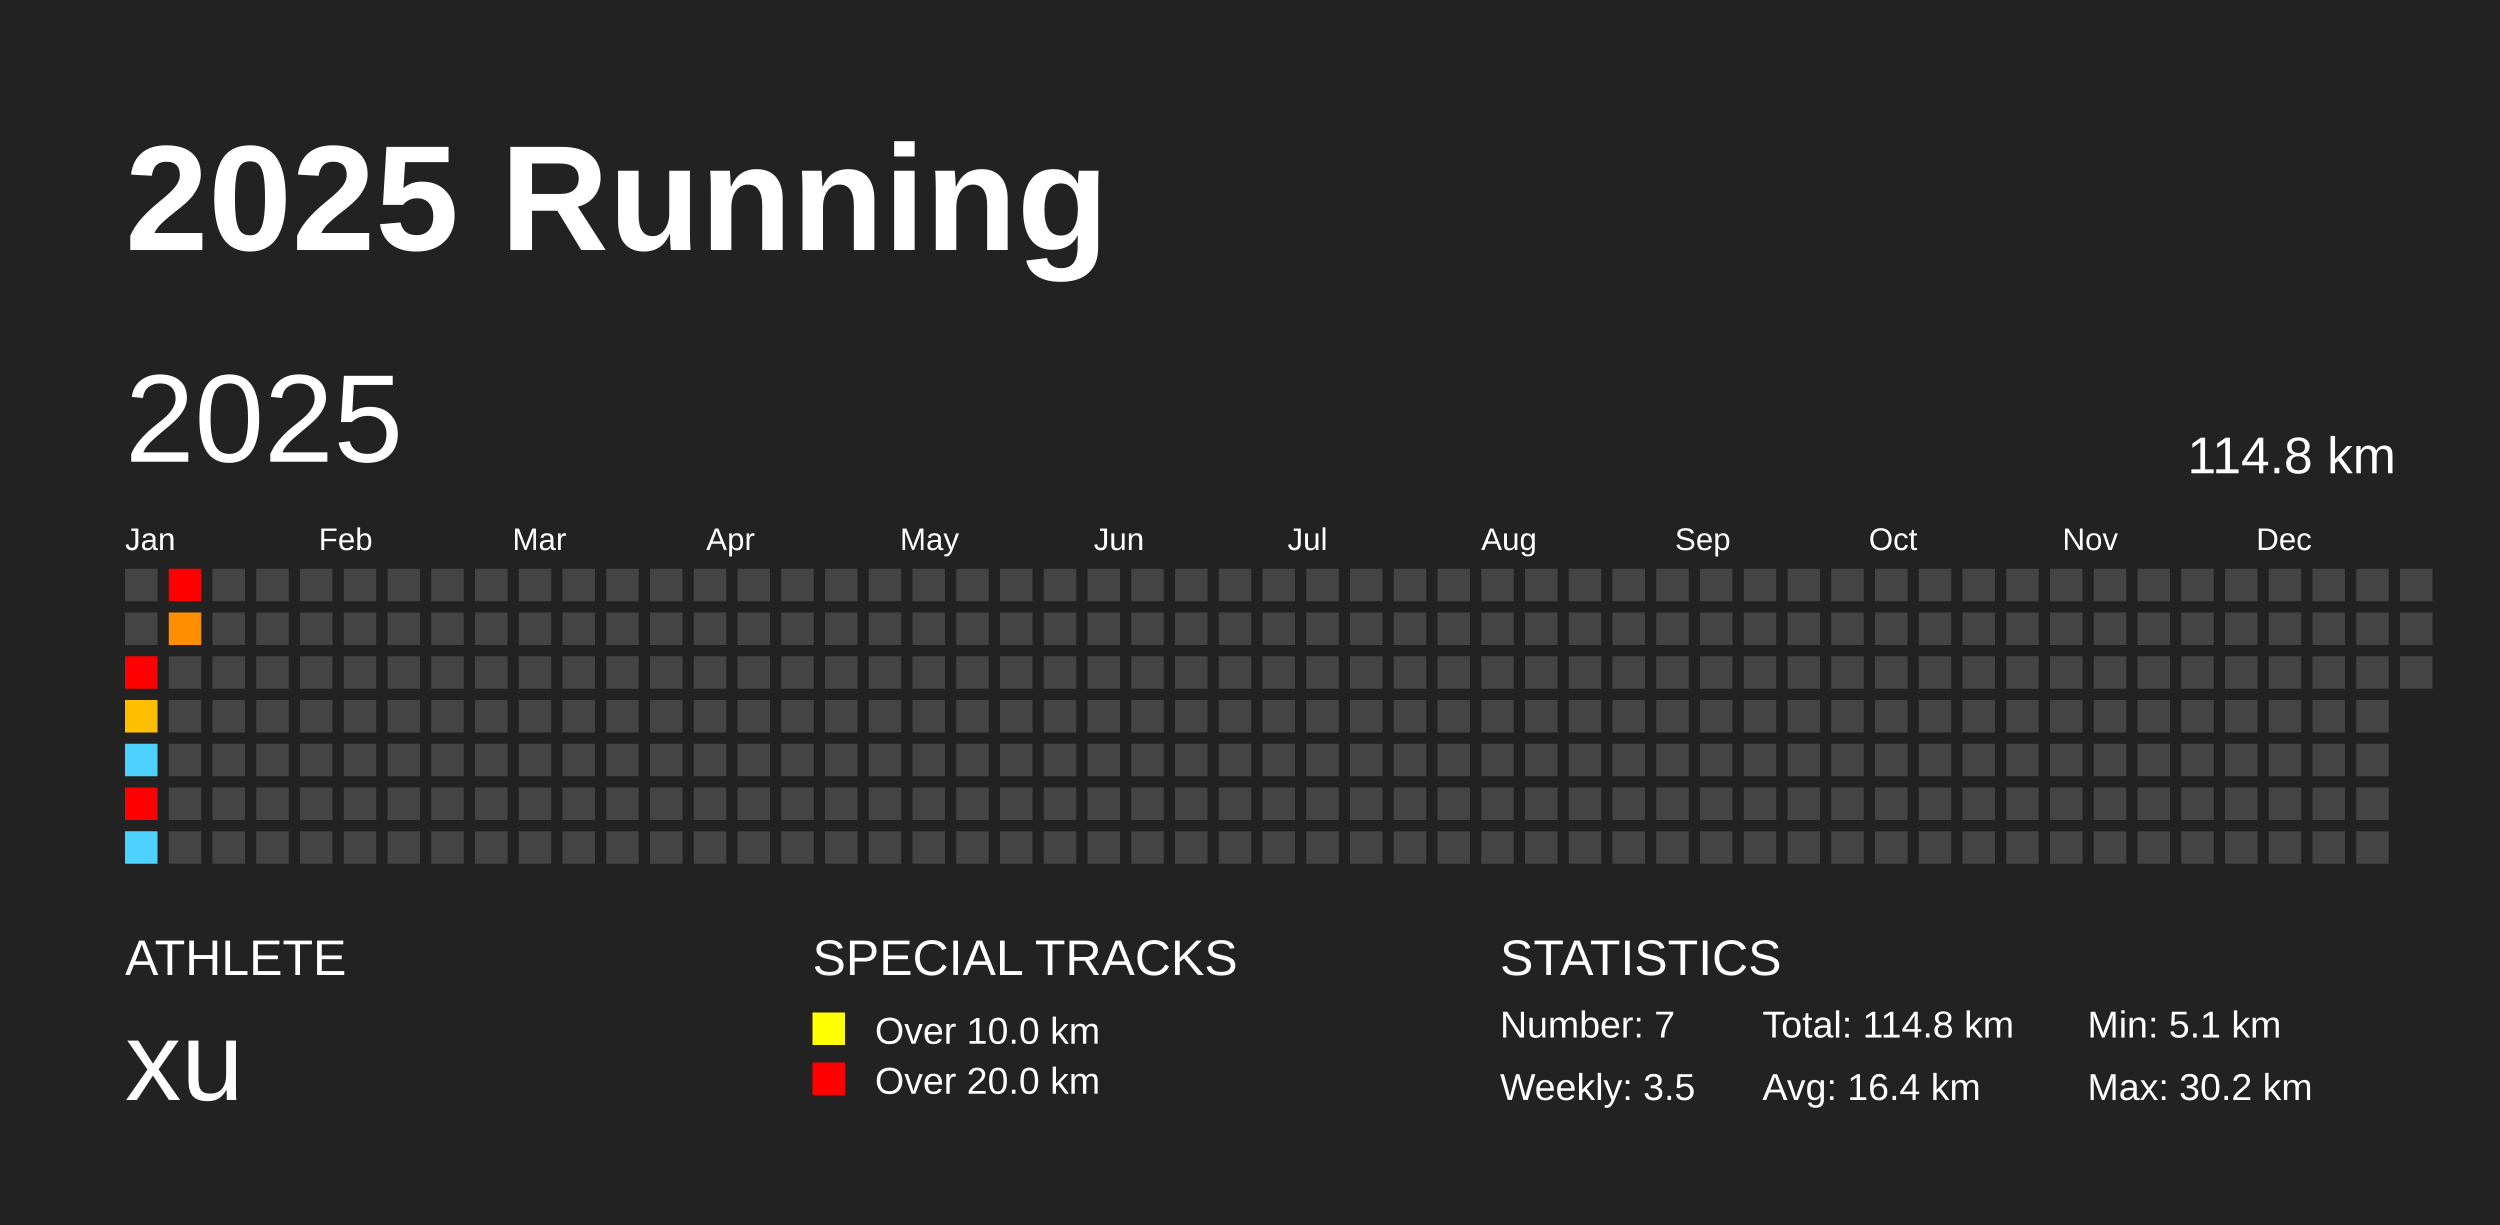
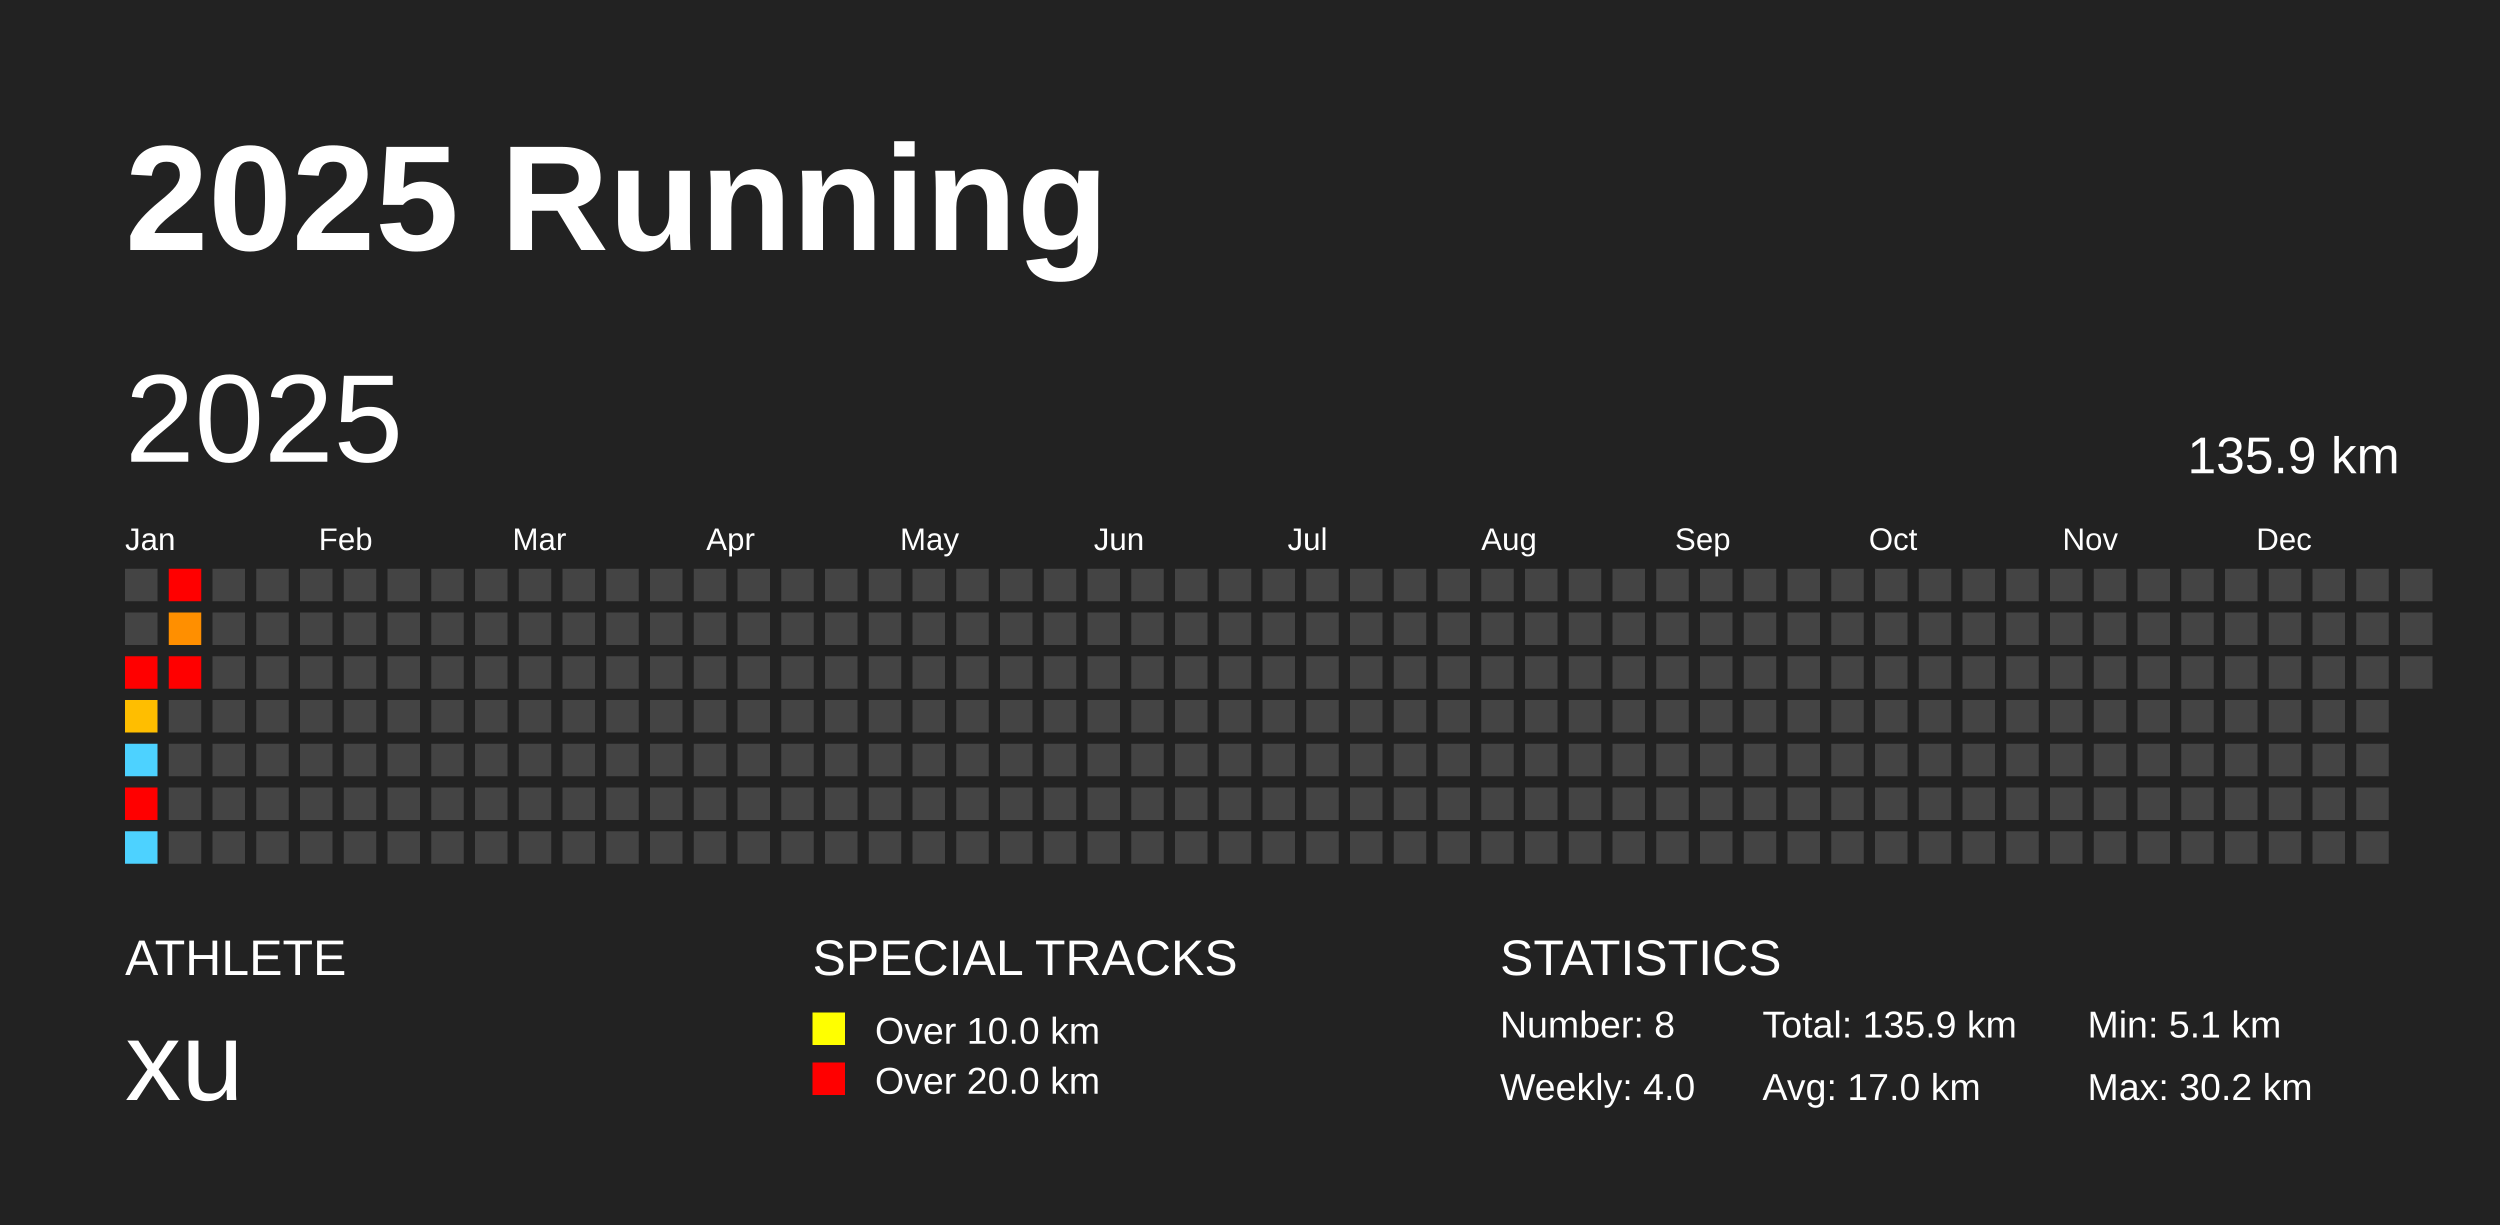
<svg xmlns="http://www.w3.org/2000/svg" baseProfile="full" height="98mm" version="1.1" viewBox="0,0,200,98" width="200mm">
  <defs />
  <rect fill="#222222" height="98" width="200" x="0" y="0" />
  <text fill="#FFFFFF" style="font-size:12px; font-family:Arial; font-weight:bold;" x="10" y="20">2025 Running</text>
  <text fill="#FFFFFF" style="font-size:4px; font-family:Arial" x="10" y="78">ATHLETE</text>
  <text fill="#FFFFFF" style="font-size:9px; font-family:Arial" x="10" y="88">xu</text>
  <text fill="#FFFFFF" style="font-size:4px; font-family:Arial" x="65" y="78">SPECIAL TRACKS</text>
  <rect fill="yellow" height="2.6" width="2.6" x="65" y="81" />
  <text fill="#FFFFFF" style="font-size:3px; font-family:Arial" x="70" y="83.5">Over 10.0 km</text>
  <rect fill="red" height="2.6" width="2.6" x="65" y="85" />
  <text fill="#FFFFFF" style="font-size:3px; font-family:Arial" x="70" y="87.5">Over 20.0 km</text>
  <text fill="#FFFFFF" style="font-size:4px; font-family:Arial" x="120" y="78">STATISTICS</text>
-   <text fill="#FFFFFF" style="font-size:3px; font-family:Arial" x="120" y="83">Number: 7</text>
-   <text fill="#FFFFFF" style="font-size:3px; font-family:Arial" x="120" y="88">Weekly: 3.5</text>
-   <text fill="#FFFFFF" style="font-size:3px; font-family:Arial" x="141" y="83">Total: 114.8 km</text>
-   <text fill="#FFFFFF" style="font-size:3px; font-family:Arial" x="141" y="88">Avg: 16.4 km</text>
+   <text fill="#FFFFFF" style="font-size:3px; font-family:Arial" x="120" y="83">Number: 8</text>
+   <text fill="#FFFFFF" style="font-size:3px; font-family:Arial" x="120" y="88">Weekly: 4.0</text>
+   <text fill="#FFFFFF" style="font-size:3px; font-family:Arial" x="141" y="83">Total: 135.9 km</text>
+   <text fill="#FFFFFF" style="font-size:3px; font-family:Arial" x="141" y="88">Avg: 17.0 km</text>
  <text fill="#FFFFFF" style="font-size:3px; font-family:Arial" x="167" y="83">Min: 5.1 km</text>
  <text fill="#FFFFFF" style="font-size:3px; font-family:Arial" x="167" y="88">Max: 30.2 km</text>
  <text dominant-baseline="hanging" fill="#FFFFFF" style="font-size:10.0px; font-family:Arial;" x="10" y="30">2025</text>
-   <text dominant-baseline="hanging" fill="#FFFFFF" style="font-size:4.125px; font-family:Arial;" x="175" y="35">114.8 km</text>
+   <text dominant-baseline="hanging" fill="#FFFFFF" style="font-size:4.125px; font-family:Arial;" x="175" y="35">135.9 km</text>
  <text fill="#FFFFFF" style="font-size:2.5px; font-family:Arial" x="10.0" y="44">Jan</text>
  <text fill="#FFFFFF" style="font-size:2.5px; font-family:Arial" x="25.5" y="44">Feb</text>
  <text fill="#FFFFFF" style="font-size:2.5px; font-family:Arial" x="41.0" y="44">Mar</text>
  <text fill="#FFFFFF" style="font-size:2.5px; font-family:Arial" x="56.5" y="44">Apr</text>
  <text fill="#FFFFFF" style="font-size:2.5px; font-family:Arial" x="72.0" y="44">May</text>
  <text fill="#FFFFFF" style="font-size:2.5px; font-family:Arial" x="87.5" y="44">Jun</text>
  <text fill="#FFFFFF" style="font-size:2.5px; font-family:Arial" x="103.0" y="44">Jul</text>
  <text fill="#FFFFFF" style="font-size:2.5px; font-family:Arial" x="118.5" y="44">Aug</text>
  <text fill="#FFFFFF" style="font-size:2.5px; font-family:Arial" x="134.0" y="44">Sep</text>
  <text fill="#FFFFFF" style="font-size:2.5px; font-family:Arial" x="149.5" y="44">Oct</text>
  <text fill="#FFFFFF" style="font-size:2.5px; font-family:Arial" x="165.0" y="44">Nov</text>
  <text fill="#FFFFFF" style="font-size:2.5px; font-family:Arial" x="180.5" y="44">Dec</text>
  <rect fill="#444444" height="2.6" width="2.6" x="10.0" y="45.5" />
  <rect fill="#444444" height="2.6" width="2.6" x="10.0" y="49.0" />
  <rect fill="red" height="2.6" width="2.6" x="10.0" y="52.5" />
  <rect fill="#ffbe00" height="2.6" width="2.6" x="10.0" y="56.0" />
  <rect fill="#4dd2ff" height="2.6" width="2.6" x="10.0" y="59.5" />
  <rect fill="red" height="2.6" width="2.6" x="10.0" y="63.0" />
  <rect fill="#4dd2ff" height="2.6" width="2.6" x="10.0" y="66.5" />
  <rect fill="red" height="2.6" width="2.6" x="13.5" y="45.5" />
  <rect fill="#ff8f00" height="2.6" width="2.6" x="13.5" y="49.0" />
-   <rect fill="#444444" height="2.6" width="2.6" x="13.5" y="52.5" />
+   <rect fill="red" height="2.6" width="2.6" x="13.5" y="52.5" />
  <rect fill="#444444" height="2.6" width="2.6" x="13.5" y="56.0" />
  <rect fill="#444444" height="2.6" width="2.6" x="13.5" y="59.5" />
  <rect fill="#444444" height="2.6" width="2.6" x="13.5" y="63.0" />
  <rect fill="#444444" height="2.6" width="2.6" x="13.5" y="66.5" />
  <rect fill="#444444" height="2.6" width="2.6" x="17.0" y="45.5" />
  <rect fill="#444444" height="2.6" width="2.6" x="17.0" y="49.0" />
  <rect fill="#444444" height="2.6" width="2.6" x="17.0" y="52.5" />
  <rect fill="#444444" height="2.6" width="2.6" x="17.0" y="56.0" />
  <rect fill="#444444" height="2.6" width="2.6" x="17.0" y="59.5" />
  <rect fill="#444444" height="2.6" width="2.6" x="17.0" y="63.0" />
  <rect fill="#444444" height="2.6" width="2.6" x="17.0" y="66.5" />
  <rect fill="#444444" height="2.6" width="2.6" x="20.5" y="45.5" />
  <rect fill="#444444" height="2.6" width="2.6" x="20.5" y="49.0" />
  <rect fill="#444444" height="2.6" width="2.6" x="20.5" y="52.5" />
  <rect fill="#444444" height="2.6" width="2.6" x="20.5" y="56.0" />
  <rect fill="#444444" height="2.6" width="2.6" x="20.5" y="59.5" />
  <rect fill="#444444" height="2.6" width="2.6" x="20.5" y="63.0" />
  <rect fill="#444444" height="2.6" width="2.6" x="20.5" y="66.5" />
  <rect fill="#444444" height="2.6" width="2.6" x="24.0" y="45.5" />
  <rect fill="#444444" height="2.6" width="2.6" x="24.0" y="49.0" />
  <rect fill="#444444" height="2.6" width="2.6" x="24.0" y="52.5" />
  <rect fill="#444444" height="2.6" width="2.6" x="24.0" y="56.0" />
  <rect fill="#444444" height="2.6" width="2.6" x="24.0" y="59.5" />
  <rect fill="#444444" height="2.6" width="2.6" x="24.0" y="63.0" />
  <rect fill="#444444" height="2.6" width="2.6" x="24.0" y="66.5" />
  <rect fill="#444444" height="2.6" width="2.6" x="27.5" y="45.5" />
  <rect fill="#444444" height="2.6" width="2.6" x="27.5" y="49.0" />
  <rect fill="#444444" height="2.6" width="2.6" x="27.5" y="52.5" />
  <rect fill="#444444" height="2.6" width="2.6" x="27.5" y="56.0" />
  <rect fill="#444444" height="2.6" width="2.6" x="27.5" y="59.5" />
  <rect fill="#444444" height="2.6" width="2.6" x="27.5" y="63.0" />
  <rect fill="#444444" height="2.6" width="2.6" x="27.5" y="66.5" />
  <rect fill="#444444" height="2.6" width="2.6" x="31.0" y="45.5" />
  <rect fill="#444444" height="2.6" width="2.6" x="31.0" y="49.0" />
  <rect fill="#444444" height="2.6" width="2.6" x="31.0" y="52.5" />
  <rect fill="#444444" height="2.6" width="2.6" x="31.0" y="56.0" />
  <rect fill="#444444" height="2.6" width="2.6" x="31.0" y="59.5" />
  <rect fill="#444444" height="2.6" width="2.6" x="31.0" y="63.0" />
  <rect fill="#444444" height="2.6" width="2.6" x="31.0" y="66.5" />
  <rect fill="#444444" height="2.6" width="2.6" x="34.5" y="45.5" />
  <rect fill="#444444" height="2.6" width="2.6" x="34.5" y="49.0" />
  <rect fill="#444444" height="2.6" width="2.6" x="34.5" y="52.5" />
  <rect fill="#444444" height="2.6" width="2.6" x="34.5" y="56.0" />
  <rect fill="#444444" height="2.6" width="2.6" x="34.5" y="59.5" />
  <rect fill="#444444" height="2.6" width="2.6" x="34.5" y="63.0" />
  <rect fill="#444444" height="2.6" width="2.6" x="34.5" y="66.5" />
  <rect fill="#444444" height="2.6" width="2.6" x="38.0" y="45.5" />
  <rect fill="#444444" height="2.6" width="2.6" x="38.0" y="49.0" />
  <rect fill="#444444" height="2.6" width="2.6" x="38.0" y="52.5" />
  <rect fill="#444444" height="2.6" width="2.6" x="38.0" y="56.0" />
  <rect fill="#444444" height="2.6" width="2.6" x="38.0" y="59.5" />
  <rect fill="#444444" height="2.6" width="2.6" x="38.0" y="63.0" />
  <rect fill="#444444" height="2.6" width="2.6" x="38.0" y="66.5" />
  <rect fill="#444444" height="2.6" width="2.6" x="41.5" y="45.5" />
  <rect fill="#444444" height="2.6" width="2.6" x="41.5" y="49.0" />
  <rect fill="#444444" height="2.6" width="2.6" x="41.5" y="52.5" />
  <rect fill="#444444" height="2.6" width="2.6" x="41.5" y="56.0" />
  <rect fill="#444444" height="2.6" width="2.6" x="41.5" y="59.5" />
  <rect fill="#444444" height="2.6" width="2.6" x="41.5" y="63.0" />
  <rect fill="#444444" height="2.6" width="2.6" x="41.5" y="66.5" />
  <rect fill="#444444" height="2.6" width="2.6" x="45.0" y="45.5" />
  <rect fill="#444444" height="2.6" width="2.6" x="45.0" y="49.0" />
  <rect fill="#444444" height="2.6" width="2.6" x="45.0" y="52.5" />
  <rect fill="#444444" height="2.6" width="2.6" x="45.0" y="56.0" />
  <rect fill="#444444" height="2.6" width="2.6" x="45.0" y="59.5" />
  <rect fill="#444444" height="2.6" width="2.6" x="45.0" y="63.0" />
  <rect fill="#444444" height="2.6" width="2.6" x="45.0" y="66.5" />
  <rect fill="#444444" height="2.6" width="2.6" x="48.5" y="45.5" />
  <rect fill="#444444" height="2.6" width="2.6" x="48.5" y="49.0" />
  <rect fill="#444444" height="2.6" width="2.6" x="48.5" y="52.5" />
  <rect fill="#444444" height="2.6" width="2.6" x="48.5" y="56.0" />
  <rect fill="#444444" height="2.6" width="2.6" x="48.5" y="59.5" />
  <rect fill="#444444" height="2.6" width="2.6" x="48.5" y="63.0" />
  <rect fill="#444444" height="2.6" width="2.6" x="48.5" y="66.5" />
  <rect fill="#444444" height="2.6" width="2.6" x="52.0" y="45.5" />
  <rect fill="#444444" height="2.6" width="2.6" x="52.0" y="49.0" />
  <rect fill="#444444" height="2.6" width="2.6" x="52.0" y="52.5" />
  <rect fill="#444444" height="2.6" width="2.6" x="52.0" y="56.0" />
  <rect fill="#444444" height="2.6" width="2.6" x="52.0" y="59.5" />
  <rect fill="#444444" height="2.6" width="2.6" x="52.0" y="63.0" />
  <rect fill="#444444" height="2.6" width="2.6" x="52.0" y="66.5" />
  <rect fill="#444444" height="2.6" width="2.6" x="55.5" y="45.5" />
  <rect fill="#444444" height="2.6" width="2.6" x="55.5" y="49.0" />
  <rect fill="#444444" height="2.6" width="2.6" x="55.5" y="52.5" />
  <rect fill="#444444" height="2.6" width="2.6" x="55.5" y="56.0" />
  <rect fill="#444444" height="2.6" width="2.6" x="55.5" y="59.5" />
  <rect fill="#444444" height="2.6" width="2.6" x="55.5" y="63.0" />
  <rect fill="#444444" height="2.6" width="2.6" x="55.5" y="66.5" />
  <rect fill="#444444" height="2.6" width="2.6" x="59.0" y="45.5" />
  <rect fill="#444444" height="2.6" width="2.6" x="59.0" y="49.0" />
  <rect fill="#444444" height="2.6" width="2.6" x="59.0" y="52.5" />
  <rect fill="#444444" height="2.6" width="2.6" x="59.0" y="56.0" />
  <rect fill="#444444" height="2.6" width="2.6" x="59.0" y="59.5" />
  <rect fill="#444444" height="2.6" width="2.6" x="59.0" y="63.0" />
  <rect fill="#444444" height="2.6" width="2.6" x="59.0" y="66.5" />
  <rect fill="#444444" height="2.6" width="2.6" x="62.5" y="45.5" />
  <rect fill="#444444" height="2.6" width="2.6" x="62.5" y="49.0" />
  <rect fill="#444444" height="2.6" width="2.6" x="62.5" y="52.5" />
  <rect fill="#444444" height="2.6" width="2.6" x="62.5" y="56.0" />
  <rect fill="#444444" height="2.6" width="2.6" x="62.5" y="59.5" />
  <rect fill="#444444" height="2.6" width="2.6" x="62.5" y="63.0" />
  <rect fill="#444444" height="2.6" width="2.6" x="62.5" y="66.5" />
  <rect fill="#444444" height="2.6" width="2.6" x="66.0" y="45.5" />
  <rect fill="#444444" height="2.6" width="2.6" x="66.0" y="49.0" />
  <rect fill="#444444" height="2.6" width="2.6" x="66.0" y="52.5" />
  <rect fill="#444444" height="2.6" width="2.6" x="66.0" y="56.0" />
  <rect fill="#444444" height="2.6" width="2.6" x="66.0" y="59.5" />
  <rect fill="#444444" height="2.6" width="2.6" x="66.0" y="63.0" />
  <rect fill="#444444" height="2.6" width="2.6" x="66.0" y="66.5" />
  <rect fill="#444444" height="2.6" width="2.6" x="69.5" y="45.5" />
  <rect fill="#444444" height="2.6" width="2.6" x="69.5" y="49.0" />
  <rect fill="#444444" height="2.6" width="2.6" x="69.5" y="52.5" />
  <rect fill="#444444" height="2.6" width="2.6" x="69.5" y="56.0" />
  <rect fill="#444444" height="2.6" width="2.6" x="69.5" y="59.5" />
  <rect fill="#444444" height="2.6" width="2.6" x="69.5" y="63.0" />
  <rect fill="#444444" height="2.6" width="2.6" x="69.5" y="66.5" />
  <rect fill="#444444" height="2.6" width="2.6" x="73.0" y="45.5" />
  <rect fill="#444444" height="2.6" width="2.6" x="73.0" y="49.0" />
  <rect fill="#444444" height="2.6" width="2.6" x="73.0" y="52.5" />
  <rect fill="#444444" height="2.6" width="2.6" x="73.0" y="56.0" />
  <rect fill="#444444" height="2.6" width="2.6" x="73.0" y="59.5" />
  <rect fill="#444444" height="2.6" width="2.6" x="73.0" y="63.0" />
  <rect fill="#444444" height="2.6" width="2.6" x="73.0" y="66.5" />
  <rect fill="#444444" height="2.6" width="2.6" x="76.5" y="45.5" />
  <rect fill="#444444" height="2.6" width="2.6" x="76.5" y="49.0" />
  <rect fill="#444444" height="2.6" width="2.6" x="76.5" y="52.5" />
  <rect fill="#444444" height="2.6" width="2.6" x="76.5" y="56.0" />
  <rect fill="#444444" height="2.6" width="2.6" x="76.5" y="59.5" />
  <rect fill="#444444" height="2.6" width="2.6" x="76.5" y="63.0" />
  <rect fill="#444444" height="2.6" width="2.6" x="76.5" y="66.5" />
  <rect fill="#444444" height="2.6" width="2.6" x="80.0" y="45.5" />
  <rect fill="#444444" height="2.6" width="2.6" x="80.0" y="49.0" />
  <rect fill="#444444" height="2.6" width="2.6" x="80.0" y="52.5" />
  <rect fill="#444444" height="2.6" width="2.6" x="80.0" y="56.0" />
  <rect fill="#444444" height="2.6" width="2.6" x="80.0" y="59.5" />
  <rect fill="#444444" height="2.6" width="2.6" x="80.0" y="63.0" />
  <rect fill="#444444" height="2.6" width="2.6" x="80.0" y="66.5" />
  <rect fill="#444444" height="2.6" width="2.6" x="83.5" y="45.5" />
  <rect fill="#444444" height="2.6" width="2.6" x="83.5" y="49.0" />
  <rect fill="#444444" height="2.6" width="2.6" x="83.5" y="52.5" />
  <rect fill="#444444" height="2.6" width="2.6" x="83.5" y="56.0" />
  <rect fill="#444444" height="2.6" width="2.6" x="83.5" y="59.5" />
  <rect fill="#444444" height="2.6" width="2.6" x="83.5" y="63.0" />
  <rect fill="#444444" height="2.6" width="2.6" x="83.5" y="66.5" />
  <rect fill="#444444" height="2.6" width="2.6" x="87.0" y="45.5" />
  <rect fill="#444444" height="2.6" width="2.6" x="87.0" y="49.0" />
  <rect fill="#444444" height="2.6" width="2.6" x="87.0" y="52.5" />
  <rect fill="#444444" height="2.6" width="2.6" x="87.0" y="56.0" />
  <rect fill="#444444" height="2.6" width="2.6" x="87.0" y="59.5" />
  <rect fill="#444444" height="2.6" width="2.6" x="87.0" y="63.0" />
  <rect fill="#444444" height="2.6" width="2.6" x="87.0" y="66.5" />
  <rect fill="#444444" height="2.6" width="2.6" x="90.5" y="45.5" />
  <rect fill="#444444" height="2.6" width="2.6" x="90.5" y="49.0" />
  <rect fill="#444444" height="2.6" width="2.6" x="90.5" y="52.5" />
  <rect fill="#444444" height="2.6" width="2.6" x="90.5" y="56.0" />
  <rect fill="#444444" height="2.6" width="2.6" x="90.5" y="59.5" />
  <rect fill="#444444" height="2.6" width="2.6" x="90.5" y="63.0" />
  <rect fill="#444444" height="2.6" width="2.6" x="90.5" y="66.5" />
  <rect fill="#444444" height="2.6" width="2.6" x="94.0" y="45.5" />
  <rect fill="#444444" height="2.6" width="2.6" x="94.0" y="49.0" />
  <rect fill="#444444" height="2.6" width="2.6" x="94.0" y="52.5" />
  <rect fill="#444444" height="2.6" width="2.6" x="94.0" y="56.0" />
  <rect fill="#444444" height="2.6" width="2.6" x="94.0" y="59.5" />
  <rect fill="#444444" height="2.6" width="2.6" x="94.0" y="63.0" />
  <rect fill="#444444" height="2.6" width="2.6" x="94.0" y="66.5" />
  <rect fill="#444444" height="2.6" width="2.6" x="97.5" y="45.5" />
  <rect fill="#444444" height="2.6" width="2.6" x="97.5" y="49.0" />
  <rect fill="#444444" height="2.6" width="2.6" x="97.5" y="52.5" />
  <rect fill="#444444" height="2.6" width="2.6" x="97.5" y="56.0" />
  <rect fill="#444444" height="2.6" width="2.6" x="97.5" y="59.5" />
  <rect fill="#444444" height="2.6" width="2.6" x="97.5" y="63.0" />
  <rect fill="#444444" height="2.6" width="2.6" x="97.5" y="66.5" />
  <rect fill="#444444" height="2.6" width="2.6" x="101.0" y="45.5" />
  <rect fill="#444444" height="2.6" width="2.6" x="101.0" y="49.0" />
  <rect fill="#444444" height="2.6" width="2.6" x="101.0" y="52.5" />
  <rect fill="#444444" height="2.6" width="2.6" x="101.0" y="56.0" />
  <rect fill="#444444" height="2.6" width="2.6" x="101.0" y="59.5" />
  <rect fill="#444444" height="2.6" width="2.6" x="101.0" y="63.0" />
  <rect fill="#444444" height="2.6" width="2.6" x="101.0" y="66.5" />
  <rect fill="#444444" height="2.6" width="2.6" x="104.5" y="45.5" />
  <rect fill="#444444" height="2.6" width="2.6" x="104.5" y="49.0" />
  <rect fill="#444444" height="2.6" width="2.6" x="104.5" y="52.5" />
  <rect fill="#444444" height="2.6" width="2.6" x="104.5" y="56.0" />
  <rect fill="#444444" height="2.6" width="2.6" x="104.5" y="59.5" />
  <rect fill="#444444" height="2.6" width="2.6" x="104.5" y="63.0" />
  <rect fill="#444444" height="2.6" width="2.6" x="104.5" y="66.5" />
  <rect fill="#444444" height="2.6" width="2.6" x="108.0" y="45.5" />
  <rect fill="#444444" height="2.6" width="2.6" x="108.0" y="49.0" />
  <rect fill="#444444" height="2.6" width="2.6" x="108.0" y="52.5" />
  <rect fill="#444444" height="2.6" width="2.6" x="108.0" y="56.0" />
  <rect fill="#444444" height="2.6" width="2.6" x="108.0" y="59.5" />
  <rect fill="#444444" height="2.6" width="2.6" x="108.0" y="63.0" />
  <rect fill="#444444" height="2.6" width="2.6" x="108.0" y="66.5" />
  <rect fill="#444444" height="2.6" width="2.6" x="111.5" y="45.5" />
  <rect fill="#444444" height="2.6" width="2.6" x="111.5" y="49.0" />
  <rect fill="#444444" height="2.6" width="2.6" x="111.5" y="52.5" />
  <rect fill="#444444" height="2.6" width="2.6" x="111.5" y="56.0" />
  <rect fill="#444444" height="2.6" width="2.6" x="111.5" y="59.5" />
  <rect fill="#444444" height="2.6" width="2.6" x="111.5" y="63.0" />
  <rect fill="#444444" height="2.6" width="2.6" x="111.5" y="66.5" />
  <rect fill="#444444" height="2.6" width="2.6" x="115.0" y="45.5" />
  <rect fill="#444444" height="2.6" width="2.6" x="115.0" y="49.0" />
  <rect fill="#444444" height="2.6" width="2.6" x="115.0" y="52.5" />
  <rect fill="#444444" height="2.6" width="2.6" x="115.0" y="56.0" />
  <rect fill="#444444" height="2.6" width="2.6" x="115.0" y="59.5" />
  <rect fill="#444444" height="2.6" width="2.6" x="115.0" y="63.0" />
  <rect fill="#444444" height="2.6" width="2.6" x="115.0" y="66.5" />
  <rect fill="#444444" height="2.6" width="2.6" x="118.5" y="45.5" />
  <rect fill="#444444" height="2.6" width="2.6" x="118.5" y="49.0" />
  <rect fill="#444444" height="2.6" width="2.6" x="118.5" y="52.5" />
  <rect fill="#444444" height="2.6" width="2.6" x="118.5" y="56.0" />
  <rect fill="#444444" height="2.6" width="2.6" x="118.5" y="59.5" />
  <rect fill="#444444" height="2.6" width="2.6" x="118.5" y="63.0" />
  <rect fill="#444444" height="2.6" width="2.6" x="118.5" y="66.5" />
  <rect fill="#444444" height="2.6" width="2.6" x="122.0" y="45.5" />
  <rect fill="#444444" height="2.6" width="2.6" x="122.0" y="49.0" />
  <rect fill="#444444" height="2.6" width="2.6" x="122.0" y="52.5" />
  <rect fill="#444444" height="2.6" width="2.6" x="122.0" y="56.0" />
  <rect fill="#444444" height="2.6" width="2.6" x="122.0" y="59.5" />
  <rect fill="#444444" height="2.6" width="2.6" x="122.0" y="63.0" />
  <rect fill="#444444" height="2.6" width="2.6" x="122.0" y="66.5" />
  <rect fill="#444444" height="2.6" width="2.6" x="125.5" y="45.5" />
  <rect fill="#444444" height="2.6" width="2.6" x="125.5" y="49.0" />
  <rect fill="#444444" height="2.6" width="2.6" x="125.5" y="52.5" />
  <rect fill="#444444" height="2.6" width="2.6" x="125.5" y="56.0" />
  <rect fill="#444444" height="2.6" width="2.6" x="125.5" y="59.5" />
  <rect fill="#444444" height="2.6" width="2.6" x="125.5" y="63.0" />
  <rect fill="#444444" height="2.6" width="2.6" x="125.5" y="66.5" />
  <rect fill="#444444" height="2.6" width="2.6" x="129.0" y="45.5" />
  <rect fill="#444444" height="2.6" width="2.6" x="129.0" y="49.0" />
  <rect fill="#444444" height="2.6" width="2.6" x="129.0" y="52.5" />
  <rect fill="#444444" height="2.6" width="2.6" x="129.0" y="56.0" />
  <rect fill="#444444" height="2.6" width="2.6" x="129.0" y="59.5" />
  <rect fill="#444444" height="2.6" width="2.6" x="129.0" y="63.0" />
  <rect fill="#444444" height="2.6" width="2.6" x="129.0" y="66.5" />
  <rect fill="#444444" height="2.6" width="2.6" x="132.5" y="45.5" />
  <rect fill="#444444" height="2.6" width="2.6" x="132.5" y="49.0" />
  <rect fill="#444444" height="2.6" width="2.6" x="132.5" y="52.5" />
  <rect fill="#444444" height="2.6" width="2.6" x="132.5" y="56.0" />
  <rect fill="#444444" height="2.6" width="2.6" x="132.5" y="59.5" />
  <rect fill="#444444" height="2.6" width="2.6" x="132.5" y="63.0" />
  <rect fill="#444444" height="2.6" width="2.6" x="132.5" y="66.5" />
  <rect fill="#444444" height="2.6" width="2.6" x="136.0" y="45.5" />
  <rect fill="#444444" height="2.6" width="2.6" x="136.0" y="49.0" />
  <rect fill="#444444" height="2.6" width="2.6" x="136.0" y="52.5" />
  <rect fill="#444444" height="2.6" width="2.6" x="136.0" y="56.0" />
  <rect fill="#444444" height="2.6" width="2.6" x="136.0" y="59.5" />
  <rect fill="#444444" height="2.6" width="2.6" x="136.0" y="63.0" />
  <rect fill="#444444" height="2.6" width="2.6" x="136.0" y="66.5" />
  <rect fill="#444444" height="2.6" width="2.6" x="139.5" y="45.5" />
  <rect fill="#444444" height="2.6" width="2.6" x="139.5" y="49.0" />
  <rect fill="#444444" height="2.6" width="2.6" x="139.5" y="52.5" />
  <rect fill="#444444" height="2.6" width="2.6" x="139.5" y="56.0" />
  <rect fill="#444444" height="2.6" width="2.6" x="139.5" y="59.5" />
  <rect fill="#444444" height="2.6" width="2.6" x="139.5" y="63.0" />
  <rect fill="#444444" height="2.6" width="2.6" x="139.5" y="66.5" />
  <rect fill="#444444" height="2.6" width="2.6" x="143.0" y="45.5" />
  <rect fill="#444444" height="2.6" width="2.6" x="143.0" y="49.0" />
  <rect fill="#444444" height="2.6" width="2.6" x="143.0" y="52.5" />
  <rect fill="#444444" height="2.6" width="2.6" x="143.0" y="56.0" />
  <rect fill="#444444" height="2.6" width="2.6" x="143.0" y="59.5" />
  <rect fill="#444444" height="2.6" width="2.6" x="143.0" y="63.0" />
  <rect fill="#444444" height="2.6" width="2.6" x="143.0" y="66.5" />
  <rect fill="#444444" height="2.6" width="2.6" x="146.5" y="45.5" />
  <rect fill="#444444" height="2.6" width="2.6" x="146.5" y="49.0" />
  <rect fill="#444444" height="2.6" width="2.6" x="146.5" y="52.5" />
  <rect fill="#444444" height="2.6" width="2.6" x="146.5" y="56.0" />
  <rect fill="#444444" height="2.6" width="2.6" x="146.5" y="59.5" />
  <rect fill="#444444" height="2.6" width="2.6" x="146.5" y="63.0" />
  <rect fill="#444444" height="2.6" width="2.6" x="146.5" y="66.5" />
  <rect fill="#444444" height="2.6" width="2.6" x="150.0" y="45.5" />
  <rect fill="#444444" height="2.6" width="2.6" x="150.0" y="49.0" />
  <rect fill="#444444" height="2.6" width="2.6" x="150.0" y="52.5" />
  <rect fill="#444444" height="2.6" width="2.6" x="150.0" y="56.0" />
  <rect fill="#444444" height="2.6" width="2.6" x="150.0" y="59.5" />
  <rect fill="#444444" height="2.6" width="2.6" x="150.0" y="63.0" />
  <rect fill="#444444" height="2.6" width="2.6" x="150.0" y="66.5" />
  <rect fill="#444444" height="2.6" width="2.6" x="153.5" y="45.5" />
  <rect fill="#444444" height="2.6" width="2.6" x="153.5" y="49.0" />
  <rect fill="#444444" height="2.6" width="2.6" x="153.5" y="52.5" />
  <rect fill="#444444" height="2.6" width="2.6" x="153.5" y="56.0" />
  <rect fill="#444444" height="2.6" width="2.6" x="153.5" y="59.5" />
  <rect fill="#444444" height="2.6" width="2.6" x="153.5" y="63.0" />
  <rect fill="#444444" height="2.6" width="2.6" x="153.5" y="66.5" />
  <rect fill="#444444" height="2.6" width="2.6" x="157.0" y="45.5" />
  <rect fill="#444444" height="2.6" width="2.6" x="157.0" y="49.0" />
  <rect fill="#444444" height="2.6" width="2.6" x="157.0" y="52.5" />
  <rect fill="#444444" height="2.6" width="2.6" x="157.0" y="56.0" />
  <rect fill="#444444" height="2.6" width="2.6" x="157.0" y="59.5" />
  <rect fill="#444444" height="2.6" width="2.6" x="157.0" y="63.0" />
  <rect fill="#444444" height="2.6" width="2.6" x="157.0" y="66.5" />
  <rect fill="#444444" height="2.6" width="2.6" x="160.5" y="45.5" />
  <rect fill="#444444" height="2.6" width="2.6" x="160.5" y="49.0" />
  <rect fill="#444444" height="2.6" width="2.6" x="160.5" y="52.5" />
  <rect fill="#444444" height="2.6" width="2.6" x="160.5" y="56.0" />
  <rect fill="#444444" height="2.6" width="2.6" x="160.5" y="59.5" />
  <rect fill="#444444" height="2.6" width="2.6" x="160.5" y="63.0" />
  <rect fill="#444444" height="2.6" width="2.6" x="160.5" y="66.5" />
  <rect fill="#444444" height="2.6" width="2.6" x="164.0" y="45.5" />
  <rect fill="#444444" height="2.6" width="2.6" x="164.0" y="49.0" />
  <rect fill="#444444" height="2.6" width="2.6" x="164.0" y="52.5" />
  <rect fill="#444444" height="2.6" width="2.6" x="164.0" y="56.0" />
  <rect fill="#444444" height="2.6" width="2.6" x="164.0" y="59.5" />
  <rect fill="#444444" height="2.6" width="2.6" x="164.0" y="63.0" />
  <rect fill="#444444" height="2.6" width="2.6" x="164.0" y="66.5" />
  <rect fill="#444444" height="2.6" width="2.6" x="167.5" y="45.5" />
  <rect fill="#444444" height="2.6" width="2.6" x="167.5" y="49.0" />
  <rect fill="#444444" height="2.6" width="2.6" x="167.5" y="52.5" />
  <rect fill="#444444" height="2.6" width="2.6" x="167.5" y="56.0" />
  <rect fill="#444444" height="2.6" width="2.6" x="167.5" y="59.5" />
  <rect fill="#444444" height="2.6" width="2.6" x="167.5" y="63.0" />
  <rect fill="#444444" height="2.6" width="2.6" x="167.5" y="66.5" />
  <rect fill="#444444" height="2.6" width="2.6" x="171.0" y="45.5" />
  <rect fill="#444444" height="2.6" width="2.6" x="171.0" y="49.0" />
  <rect fill="#444444" height="2.6" width="2.6" x="171.0" y="52.5" />
  <rect fill="#444444" height="2.6" width="2.6" x="171.0" y="56.0" />
  <rect fill="#444444" height="2.6" width="2.6" x="171.0" y="59.5" />
  <rect fill="#444444" height="2.6" width="2.6" x="171.0" y="63.0" />
  <rect fill="#444444" height="2.6" width="2.6" x="171.0" y="66.5" />
  <rect fill="#444444" height="2.6" width="2.6" x="174.5" y="45.5" />
  <rect fill="#444444" height="2.6" width="2.6" x="174.5" y="49.0" />
  <rect fill="#444444" height="2.6" width="2.6" x="174.5" y="52.5" />
  <rect fill="#444444" height="2.6" width="2.6" x="174.5" y="56.0" />
  <rect fill="#444444" height="2.6" width="2.6" x="174.5" y="59.5" />
  <rect fill="#444444" height="2.6" width="2.6" x="174.5" y="63.0" />
  <rect fill="#444444" height="2.6" width="2.6" x="174.5" y="66.5" />
  <rect fill="#444444" height="2.6" width="2.6" x="178.0" y="45.5" />
  <rect fill="#444444" height="2.6" width="2.6" x="178.0" y="49.0" />
  <rect fill="#444444" height="2.6" width="2.6" x="178.0" y="52.5" />
  <rect fill="#444444" height="2.6" width="2.6" x="178.0" y="56.0" />
  <rect fill="#444444" height="2.6" width="2.6" x="178.0" y="59.5" />
  <rect fill="#444444" height="2.6" width="2.6" x="178.0" y="63.0" />
  <rect fill="#444444" height="2.6" width="2.6" x="178.0" y="66.5" />
  <rect fill="#444444" height="2.6" width="2.6" x="181.5" y="45.5" />
  <rect fill="#444444" height="2.6" width="2.6" x="181.5" y="49.0" />
  <rect fill="#444444" height="2.6" width="2.6" x="181.5" y="52.5" />
  <rect fill="#444444" height="2.6" width="2.6" x="181.5" y="56.0" />
  <rect fill="#444444" height="2.6" width="2.6" x="181.5" y="59.5" />
  <rect fill="#444444" height="2.6" width="2.6" x="181.5" y="63.0" />
  <rect fill="#444444" height="2.6" width="2.6" x="181.5" y="66.5" />
  <rect fill="#444444" height="2.6" width="2.6" x="185.0" y="45.5" />
  <rect fill="#444444" height="2.6" width="2.6" x="185.0" y="49.0" />
  <rect fill="#444444" height="2.6" width="2.6" x="185.0" y="52.5" />
  <rect fill="#444444" height="2.6" width="2.6" x="185.0" y="56.0" />
  <rect fill="#444444" height="2.6" width="2.6" x="185.0" y="59.5" />
  <rect fill="#444444" height="2.6" width="2.6" x="185.0" y="63.0" />
  <rect fill="#444444" height="2.6" width="2.6" x="185.0" y="66.5" />
  <rect fill="#444444" height="2.6" width="2.6" x="188.5" y="45.5" />
  <rect fill="#444444" height="2.6" width="2.6" x="188.5" y="49.0" />
  <rect fill="#444444" height="2.6" width="2.6" x="188.5" y="52.5" />
  <rect fill="#444444" height="2.6" width="2.6" x="188.5" y="56.0" />
  <rect fill="#444444" height="2.6" width="2.6" x="188.5" y="59.5" />
  <rect fill="#444444" height="2.6" width="2.6" x="188.5" y="63.0" />
  <rect fill="#444444" height="2.6" width="2.6" x="188.5" y="66.5" />
  <rect fill="#444444" height="2.6" width="2.6" x="192.0" y="45.5" />
  <rect fill="#444444" height="2.6" width="2.6" x="192.0" y="49.0" />
  <rect fill="#444444" height="2.6" width="2.6" x="192.0" y="52.5" />
</svg>
